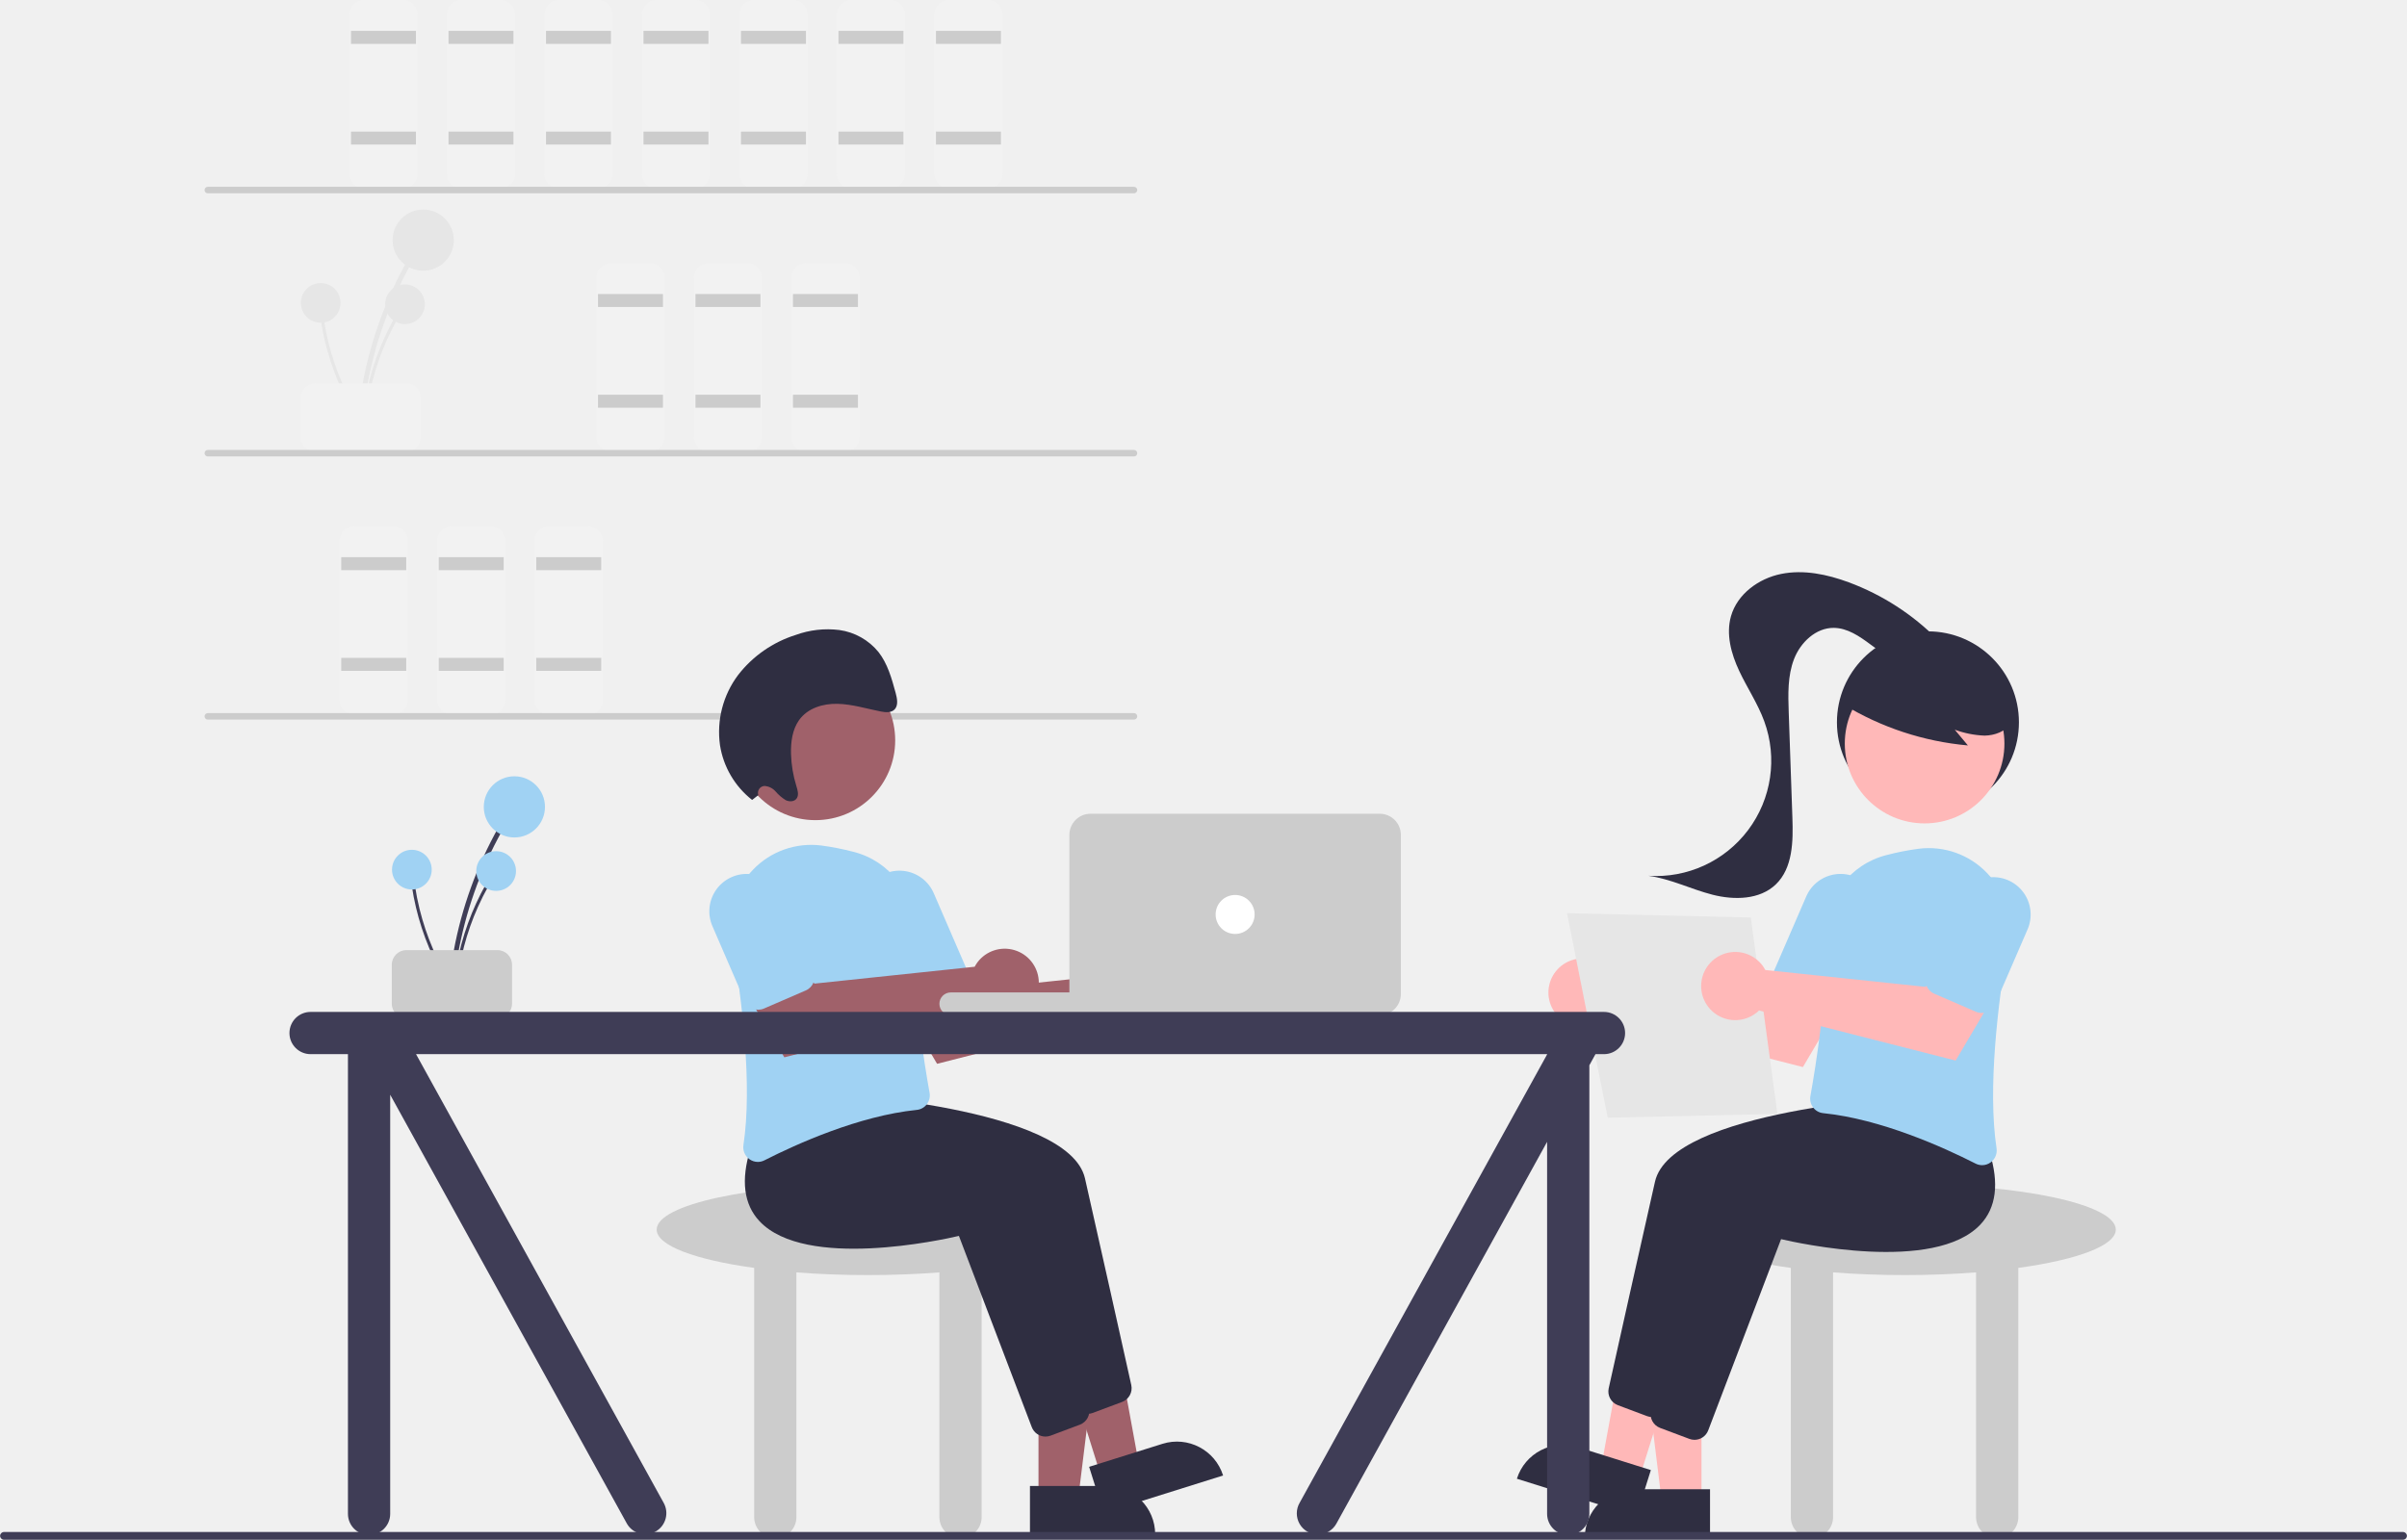
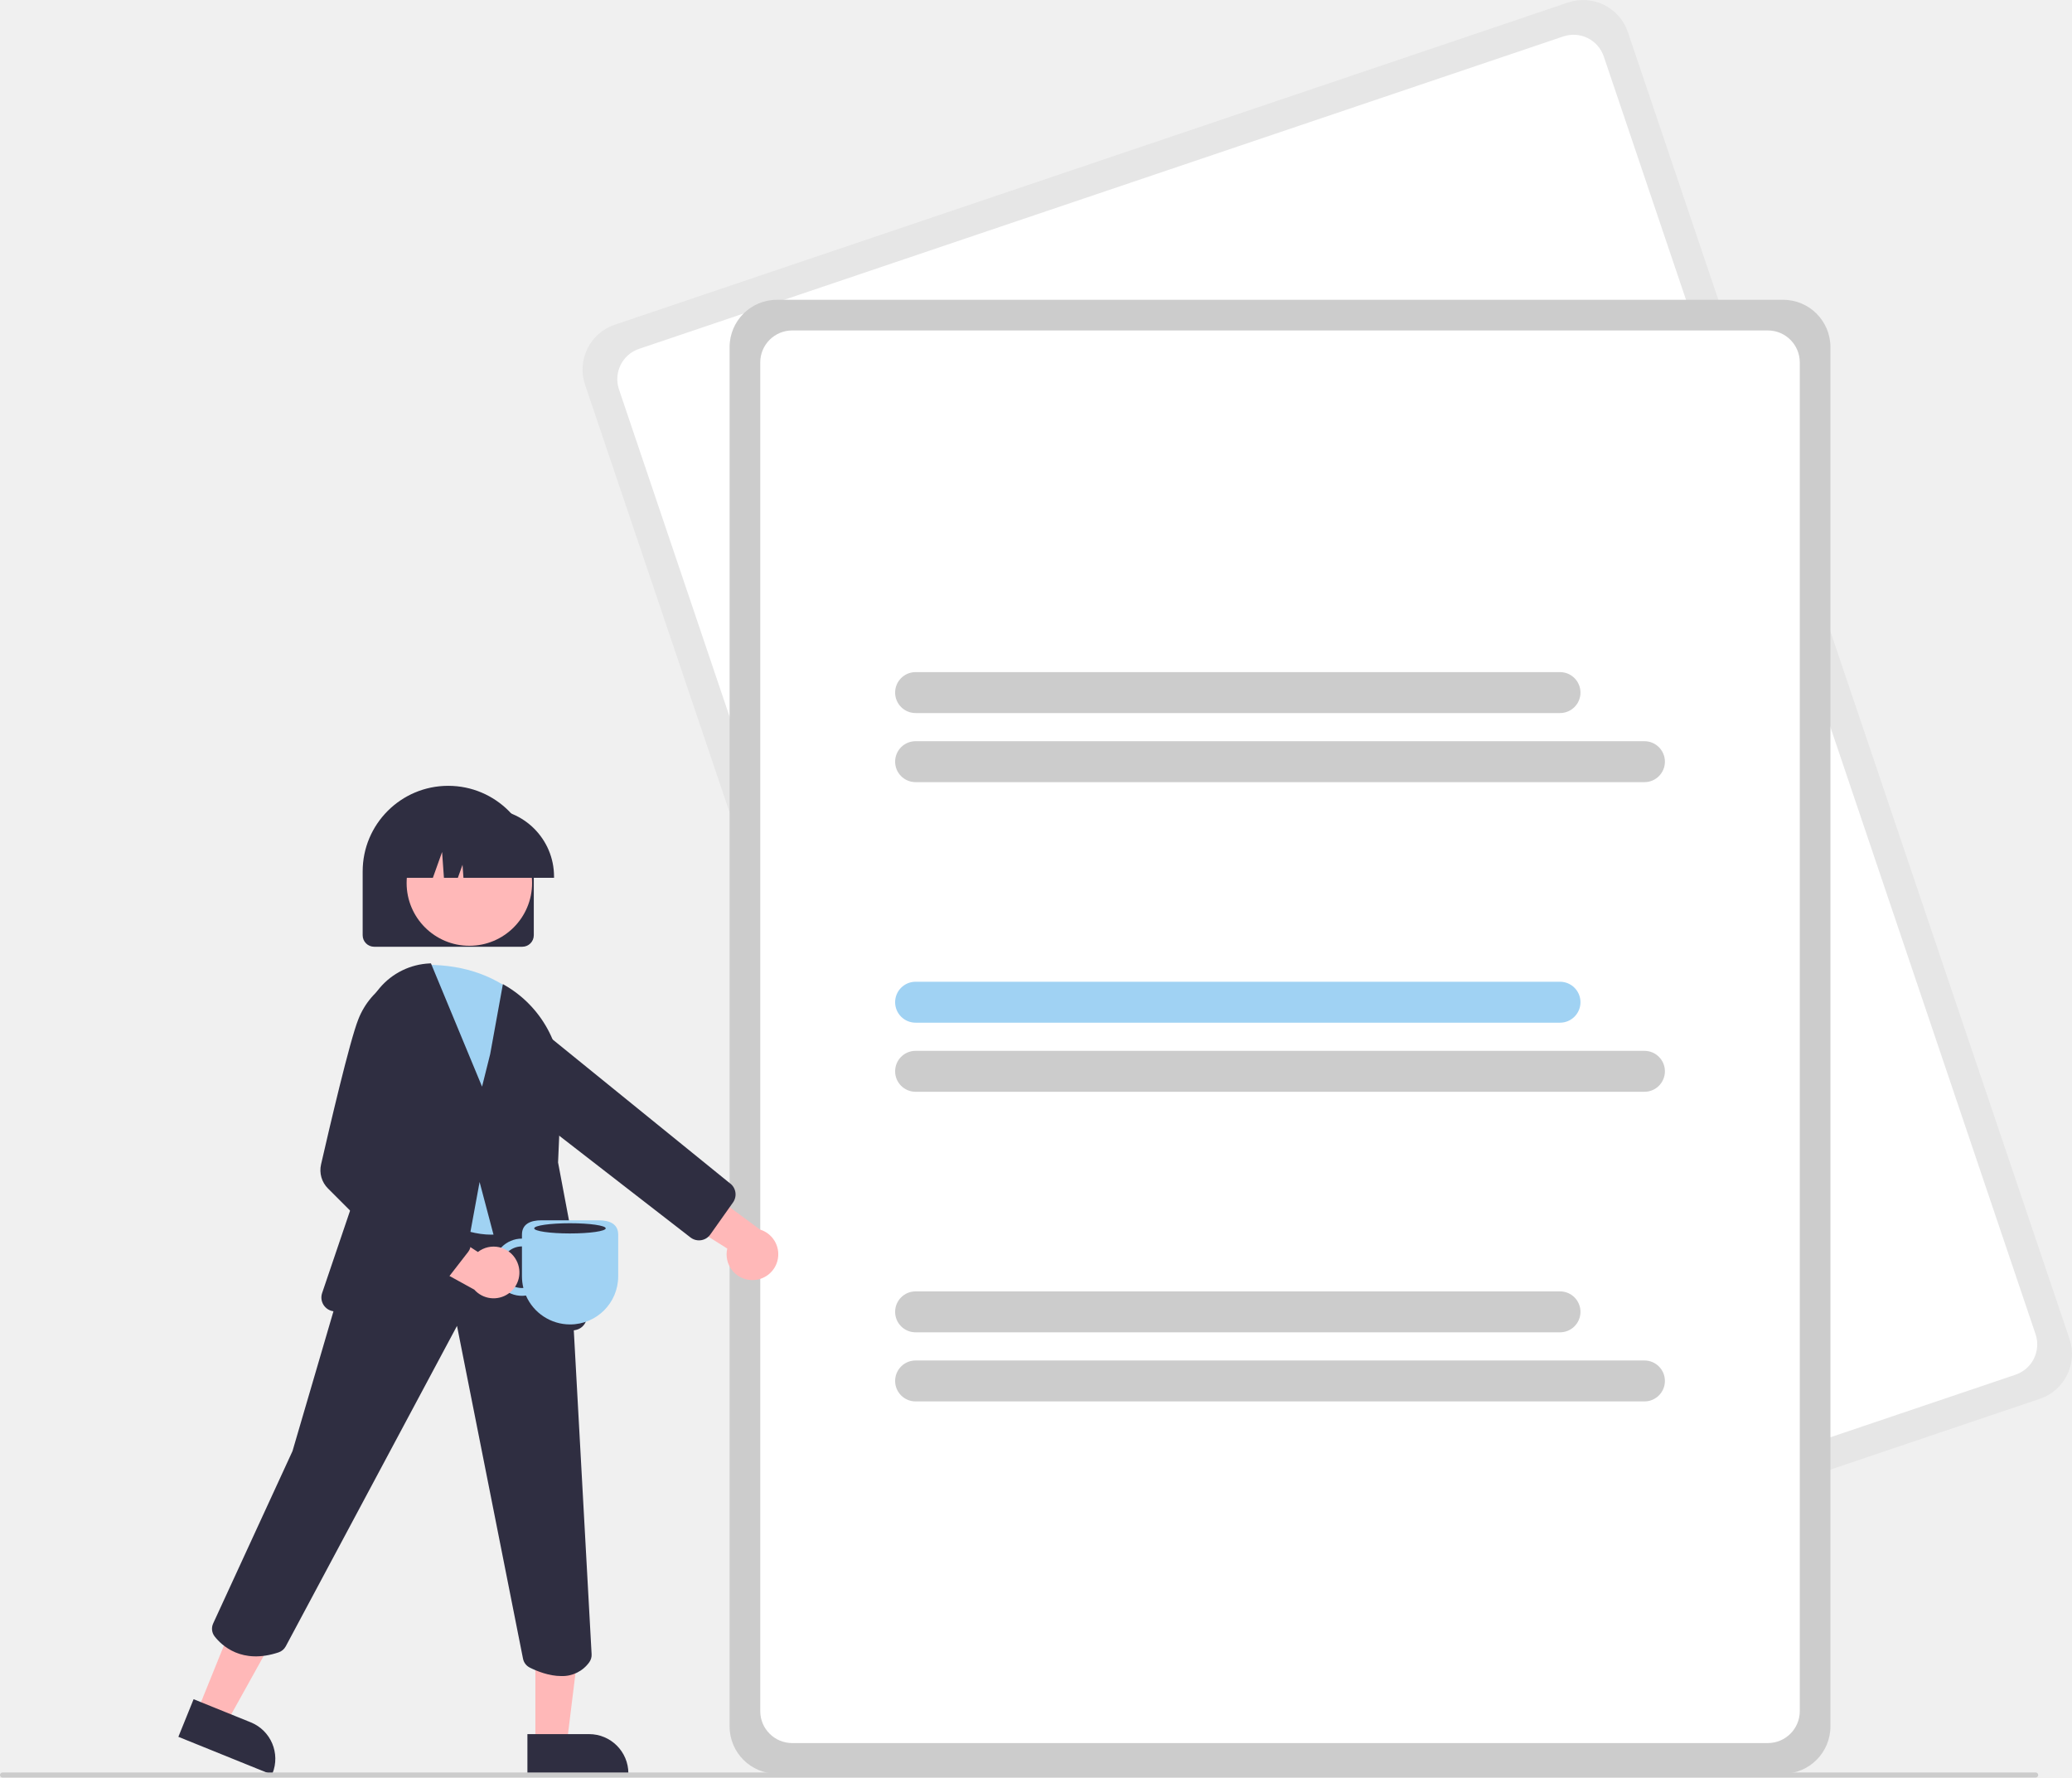
- <svg xmlns="http://www.w3.org/2000/svg" id="b959f442-9ede-455f-a827-2b42a560702a" data-name="Layer 1" width="740.675" height="473.949" viewBox="0 0 740.675 473.949">
-   <path d="M341.173,342.449a122.042,122.042,0,0,1,10.101-38.517q2.28-5.092,5.018-9.961a.744.744,0,0,0-1.284-.75,123.728,123.728,0,0,0-13.768,37.982q-1.034,5.584-1.554,11.246c-.088.952,1.399.946,1.486,0Z" transform="translate(-229.6623 -213.0257)" fill="#e6e6e6" />
-   <circle cx="130.23" cy="73.914" r="9.414" fill="#e6e6e6" />
-   <path d="M342.136,342.699a79.174,79.174,0,0,1,6.553-24.988q1.479-3.304,3.255-6.462a.483.483,0,0,0-.833-.487,80.268,80.268,0,0,0-8.932,24.641q-.671,3.622-1.008,7.296c-.057.618.908.614.964,0Z" transform="translate(-229.6623 -213.0257)" fill="#e6e6e6" />
-   <circle cx="124.618" cy="93.662" r="6.108" fill="#e6e6e6" />
-   <path d="M340.919,342.122a79.174,79.174,0,0,1-10.202-23.733q-.866-3.515-1.408-7.097a.483.483,0,0,0-.956.128,80.269,80.269,0,0,0,8.113,24.922q1.699,3.269,3.693,6.373c.335.522,1.093-.074.76-.593Z" transform="translate(-229.6623 -213.0257)" fill="#e6e6e6" />
-   <circle cx="98.683" cy="93.233" r="6.108" fill="#e6e6e6" />
-   <path d="M322.169,347.526v-12a4.505,4.505,0,0,1,4.5-4.5h28a4.505,4.505,0,0,1,4.5,4.5v12a4.505,4.505,0,0,1-4.5,4.5h-28A4.505,4.505,0,0,1,322.169,347.526Z" transform="translate(-229.6623 -213.0257)" fill="#f2f2f2" style="isolation:isolate" />
-   <path d="M353.669,271.026h-12a4.505,4.505,0,0,1-4.5-4.5v-49a4.505,4.505,0,0,1,4.5-4.5h12a4.505,4.505,0,0,1,4.5,4.5v49A4.505,4.505,0,0,1,353.669,271.026Z" transform="translate(-229.6623 -213.0257)" fill="#f2f2f2" style="isolation:isolate" />
-   <rect x="108.007" y="9.5" width="20" height="4" fill="#ccc" />
-   <rect x="108.007" y="40.5" width="20" height="4" fill="#ccc" />
-   <path d="M383.669,271.026h-12a4.505,4.505,0,0,1-4.5-4.5v-49a4.505,4.505,0,0,1,4.5-4.5h12a4.505,4.505,0,0,1,4.5,4.5v49A4.505,4.505,0,0,1,383.669,271.026Z" transform="translate(-229.6623 -213.0257)" fill="#f2f2f2" style="isolation:isolate" />
-   <rect x="138.007" y="9.5" width="20" height="4" fill="#ccc" />
-   <rect x="138.007" y="40.5" width="20" height="4" fill="#ccc" />
-   <path d="M413.669,271.026h-12a4.505,4.505,0,0,1-4.5-4.5v-49a4.505,4.505,0,0,1,4.5-4.5h12a4.505,4.505,0,0,1,4.5,4.5v49A4.505,4.505,0,0,1,413.669,271.026Z" transform="translate(-229.6623 -213.0257)" fill="#f2f2f2" style="isolation:isolate" />
-   <rect x="168.007" y="9.5" width="20" height="4" fill="#ccc" />
-   <rect x="168.007" y="40.5" width="20" height="4" fill="#ccc" />
-   <path d="M429.669,352.026h-12a4.505,4.505,0,0,1-4.5-4.5v-49a4.505,4.505,0,0,1,4.5-4.5h12a4.505,4.505,0,0,1,4.5,4.5v49A4.505,4.505,0,0,1,429.669,352.026Z" transform="translate(-229.6623 -213.0257)" fill="#f2f2f2" style="isolation:isolate" />
-   <rect x="184.007" y="90.5" width="20" height="4" fill="#ccc" />
-   <rect x="184.007" y="121.5" width="20" height="4" fill="#ccc" />
-   <path d="M459.669,352.026h-12a4.505,4.505,0,0,1-4.5-4.5v-49a4.505,4.505,0,0,1,4.5-4.5h12a4.505,4.505,0,0,1,4.5,4.5v49A4.505,4.505,0,0,1,459.669,352.026Z" transform="translate(-229.6623 -213.0257)" fill="#f2f2f2" style="isolation:isolate" />
-   <rect x="214.007" y="90.5" width="20" height="4" fill="#ccc" />
-   <rect x="214.007" y="121.5" width="20" height="4" fill="#ccc" />
-   <path d="M489.669,352.026h-12a4.505,4.505,0,0,1-4.5-4.5v-49a4.505,4.505,0,0,1,4.5-4.5h12a4.505,4.505,0,0,1,4.5,4.5v49A4.505,4.505,0,0,1,489.669,352.026Z" transform="translate(-229.6623 -213.0257)" fill="#f2f2f2" style="isolation:isolate" />
-   <rect x="244.007" y="90.5" width="20" height="4" fill="#ccc" />
-   <rect x="244.007" y="121.5" width="20" height="4" fill="#ccc" />
-   <path d="M350.669,433.026h-12a4.505,4.505,0,0,1-4.5-4.5v-49a4.505,4.505,0,0,1,4.5-4.5h12a4.505,4.505,0,0,1,4.5,4.5v49A4.505,4.505,0,0,1,350.669,433.026Z" transform="translate(-229.6623 -213.0257)" fill="#f2f2f2" style="isolation:isolate" />
-   <rect x="105.007" y="171.5" width="20" height="4" fill="#ccc" />
-   <rect x="105.007" y="202.5" width="20" height="4" fill="#ccc" />
-   <path d="M380.669,433.026h-12a4.505,4.505,0,0,1-4.5-4.5v-49a4.505,4.505,0,0,1,4.5-4.5h12a4.505,4.505,0,0,1,4.5,4.5v49A4.505,4.505,0,0,1,380.669,433.026Z" transform="translate(-229.6623 -213.0257)" fill="#f2f2f2" style="isolation:isolate" />
-   <rect x="135.007" y="171.5" width="20" height="4" fill="#ccc" />
-   <rect x="135.007" y="202.5" width="20" height="4" fill="#ccc" />
-   <path d="M410.669,433.026h-12a4.505,4.505,0,0,1-4.5-4.5v-49a4.505,4.505,0,0,1,4.5-4.5h12a4.505,4.505,0,0,1,4.5,4.5v49A4.505,4.505,0,0,1,410.669,433.026Z" transform="translate(-229.6623 -213.0257)" fill="#f2f2f2" style="isolation:isolate" />
-   <rect x="165.007" y="171.5" width="20" height="4" fill="#ccc" />
-   <rect x="165.007" y="202.5" width="20" height="4" fill="#ccc" />
-   <path d="M443.669,271.026h-12a4.505,4.505,0,0,1-4.5-4.5v-49a4.505,4.505,0,0,1,4.5-4.5h12a4.505,4.505,0,0,1,4.5,4.5v49A4.505,4.505,0,0,1,443.669,271.026Z" transform="translate(-229.6623 -213.0257)" fill="#f2f2f2" style="isolation:isolate" />
-   <rect x="198.007" y="9.5" width="20" height="4" fill="#ccc" />
-   <rect x="198.007" y="40.5" width="20" height="4" fill="#ccc" />
-   <path d="M473.669,271.026h-12a4.505,4.505,0,0,1-4.5-4.5v-49a4.505,4.505,0,0,1,4.5-4.5h12a4.505,4.505,0,0,1,4.5,4.5v49A4.505,4.505,0,0,1,473.669,271.026Z" transform="translate(-229.6623 -213.0257)" fill="#f2f2f2" style="isolation:isolate" />
-   <rect x="228.007" y="9.5" width="20" height="4" fill="#ccc" />
-   <rect x="228.007" y="40.5" width="20" height="4" fill="#ccc" />
-   <path d="M503.669,271.026h-12a4.505,4.505,0,0,1-4.5-4.5v-49a4.505,4.505,0,0,1,4.5-4.5h12a4.505,4.505,0,0,1,4.5,4.5v49A4.505,4.505,0,0,1,503.669,271.026Z" transform="translate(-229.6623 -213.0257)" fill="#f2f2f2" style="isolation:isolate" />
-   <rect x="258.007" y="9.5" width="20" height="4" fill="#ccc" />
-   <rect x="258.007" y="40.5" width="20" height="4" fill="#ccc" />
-   <path d="M533.669,271.026h-12a4.505,4.505,0,0,1-4.5-4.5v-49a4.505,4.505,0,0,1,4.5-4.5h12a4.505,4.505,0,0,1,4.5,4.5v49A4.505,4.505,0,0,1,533.669,271.026Z" transform="translate(-229.6623 -213.0257)" fill="#f2f2f2" style="isolation:isolate" />
-   <rect x="288.007" y="9.5" width="20" height="4" fill="#ccc" />
-   <rect x="288.007" y="40.5" width="20" height="4" fill="#ccc" />
-   <path d="M578.61,272.526h-285a1,1,0,0,1,0-2h285a1,1,0,0,1,0,2Z" transform="translate(-229.6623 -213.0257)" fill="#ccc" />
-   <path d="M578.61,353.526h-285a1,1,0,0,1,0-2h285a1,1,0,0,1,0,2Z" transform="translate(-229.6623 -213.0257)" fill="#ccc" />
-   <path d="M578.61,434.526h-285a1,1,0,0,1,0-2h285a1,1,0,0,1,0,2Z" transform="translate(-229.6623 -213.0257)" fill="#ccc" />
-   <path d="M561.732,591.508c0-7.732-29.102-14-65-14s-65,6.268-65,14c0,4.955,11.964,9.306,30,11.794V680.008a6.5,6.5,0,0,0,13,0V604.684c6.872.532,14.277.824,22,.824s15.128-.292,22-.824v75.324a6.5,6.5,0,0,0,13,0V603.302C549.768,600.814,561.732,596.463,561.732,591.508Z" transform="translate(-229.6623 -213.0257)" fill="#ccc" />
-   <polygon points="319.563 460.906 331.823 460.906 337.655 413.618 319.561 413.618 319.563 460.906" fill="#a0616a" />
-   <path d="M546.598,670.428h38.531a0,0,0,0,1,0,0v14.887a0,0,0,0,1,0,0H561.485a14.887,14.887,0,0,1-14.887-14.887v0A0,0,0,0,1,546.598,670.428Z" transform="translate(902.0962 1142.692) rotate(179.9974)" fill="#2f2e41" />
-   <polygon points="338.701 454.064 350.398 450.393 341.806 403.528 324.542 408.945 338.701 454.064" fill="#a0616a" />
-   <path d="M566.152,658.424h38.531a0,0,0,0,1,0,0v14.887a0,0,0,0,1,0,0H581.039a14.887,14.887,0,0,1-14.887-14.887v0A0,0,0,0,1,566.152,658.424Z" transform="translate(1113.688 912.876) rotate(162.5774)" fill="#2f2e41" />
-   <path d="M560.161,645.324l-22.427-58.871c-5.031,1.182-47.227,10.519-61.359-4.528-4.843-5.157-5.788-12.629-2.808-22.208l8.248-10.364.256.014c3.118.164,76.435,4.273,81.461,26.389,4.238,18.645,11.977,53.405,14.247,63.615a4.516,4.516,0,0,1-2.814,5.184l-9.019,3.382a4.462,4.462,0,0,1-1.572.286A4.513,4.513,0,0,1,560.161,645.324Z" transform="translate(-229.6623 -213.0257)" fill="#2f2e41" />
-   <path d="M547.161,652.324l-22.427-58.871c-5.032,1.182-47.227,10.518-61.359-4.528-4.843-5.157-5.788-12.629-2.808-22.208l8.248-10.364.256.014c3.118.164,76.435,4.273,81.461,26.389,4.238,18.645,11.977,53.405,14.247,63.615a4.516,4.516,0,0,1-2.814,5.184l-9.019,3.382a4.462,4.462,0,0,1-1.572.286A4.513,4.513,0,0,1,547.161,652.324Z" transform="translate(-229.6623 -213.0257)" fill="#2f2e41" />
-   <path d="M577.469,511.202a10.527,10.527,0,0,0-.885,1.402l-49.32,5.196-7.1-9.734-16.091,8.794,13.944,23.621,60.487-15.423a10.496,10.496,0,1,0-1.036-13.857Z" transform="translate(-229.6623 -213.0257)" fill="#a0616a" />
-   <path d="M460.25,569.825a4.507,4.507,0,0,1-1.819-4.349c2.782-18.343-.419-44.619-3.595-63.433a24.795,24.795,0,0,1,27.559-28.762,79.865,79.865,0,0,1,9.913,1.954h0a24.596,24.596,0,0,1,18.582,24.468c-.475,18.154,3.211,40.806,4.818,49.701a4.519,4.519,0,0,1-.834,3.511,4.392,4.392,0,0,1-3.095,1.75c-17.808,1.817-37.012,10.502-46.875,15.517a4.501,4.501,0,0,1-2.05.501A4.429,4.429,0,0,1,460.25,569.825Z" transform="translate(-229.6623 -213.0257)" fill="#a0d2f3" />
-   <path d="M508.321,522.514a4.471,4.471,0,0,1-2.474-2.397l-9.931-22.942a11.5,11.5,0,1,1,21.107-9.136l9.932,22.942a4.506,4.506,0,0,1-2.342,5.917l-12.848,5.562a4.469,4.469,0,0,1-3.444.055Z" transform="translate(-229.6623 -213.0257)" fill="#a0d2f3" />
-   <path d="M530.469,509.202a10.527,10.527,0,0,0-.885,1.402l-49.32,5.196-7.1-9.734-16.091,8.794,13.944,23.621,60.487-15.423a10.496,10.496,0,1,0-1.036-13.857Z" transform="translate(-229.6623 -213.0257)" fill="#a0616a" />
-   <path d="M461.321,523.514a4.471,4.471,0,0,1-2.474-2.397l-9.931-22.942a11.5,11.5,0,1,1,21.107-9.136l9.932,22.942a4.506,4.506,0,0,1-2.342,5.917l-12.848,5.562a4.469,4.469,0,0,1-3.444.055Z" transform="translate(-229.6623 -213.0257)" fill="#a0d2f3" />
-   <circle cx="250.906" cy="227.891" r="24.561" fill="#a0616a" />
-   <path d="M463.008,457.773a2.135,2.135,0,0,1,1.856-2.819,4.93,4.93,0,0,1,3.476,1.715,13.834,13.834,0,0,0,3.071,2.637c1.188.599,2.8.514,3.477-.628.636-1.072.2-2.508-.185-3.753a36.907,36.907,0,0,1-1.63-9.77c-.111-3.7.411-7.562,2.46-10.448,2.644-3.725,7.371-5.139,11.845-5.036s8.875,1.484,13.307,2.357c1.53.301,3.328.455,4.352-.73,1.088-1.261.688-3.301.226-5.004-1.201-4.417-2.475-8.985-5.265-12.552a18.898,18.898,0,0,0-12.061-6.79,28.938,28.938,0,0,0-13.462,1.528,36.096,36.096,0,0,0-17.683,12.319,29.236,29.236,0,0,0-5.578,21.6,26.667,26.667,0,0,0,9.886,16.855Z" transform="translate(-229.6623 -213.0257)" fill="#2f2e41" />
-   <path d="M369.228,516.902a122.042,122.042,0,0,1,10.101-38.517q2.28-5.092,5.018-9.961a.744.744,0,0,0-1.284-.75,123.728,123.728,0,0,0-13.768,37.982q-1.034,5.584-1.554,11.246c-.088.952,1.399.946,1.486,0Z" transform="translate(-229.6623 -213.0257)" fill="#3f3d56" />
-   <circle cx="158.285" cy="248.368" r="9.414" fill="#a0d2f3" />
-   <path d="M370.191,517.152a79.174,79.174,0,0,1,6.553-24.988q1.479-3.304,3.255-6.462a.483.483,0,0,0-.833-.487,80.268,80.268,0,0,0-8.932,24.641q-.671,3.622-1.008,7.296c-.057.618.908.614.964,0Z" transform="translate(-229.6623 -213.0257)" fill="#3f3d56" />
-   <circle cx="152.673" cy="268.115" r="6.108" fill="#a0d2f3" />
-   <path d="M368.974,516.576a79.174,79.174,0,0,1-10.202-23.733q-.866-3.515-1.408-7.097a.483.483,0,0,0-.956.128,80.269,80.269,0,0,0,8.113,24.922q1.699,3.269,3.693,6.373c.335.522,1.093-.074.76-.593Z" transform="translate(-229.6623 -213.0257)" fill="#3f3d56" />
-   <circle cx="126.738" cy="267.687" r="6.108" fill="#a0d2f3" />
-   <path d="M350.224,521.979v-12a4.505,4.505,0,0,1,4.5-4.5h28a4.505,4.505,0,0,1,4.5,4.5v12a4.505,4.505,0,0,1-4.5,4.5h-28A4.505,4.505,0,0,1,350.224,521.979Z" transform="translate(-229.6623 -213.0257)" fill="#ccc" />
-   <rect x="289.07" y="305.482" width="86" height="7" rx="3.5" fill="#ccc" />
-   <path d="M654.232,525.508h-89a6.507,6.507,0,0,1-6.5-6.5v-49a6.507,6.507,0,0,1,6.5-6.5h89a6.507,6.507,0,0,1,6.5,6.5v49A6.507,6.507,0,0,1,654.232,525.508Z" transform="translate(-229.6623 -213.0257)" fill="#ccc" />
-   <circle cx="380.07" cy="281.482" r="6" fill="#fff" />
-   <path d="M880.732,591.508c0-7.732-29.102-14-65-14s-65,6.268-65,14c0,4.955,11.964,9.306,30,11.794V680.008a6.5,6.5,0,0,0,13,0V604.684c6.872.532,14.277.824,22,.824s15.128-.292,22-.824v75.324a6.5,6.5,0,0,0,13,0V603.302C868.768,600.814,880.732,596.463,880.732,591.508Z" transform="translate(-229.6623 -213.0257)" fill="#ccc" />
-   <circle cx="593.257" cy="222.34" r="28" fill="#2f2e41" />
-   <polygon points="523.577 461.906 511.317 461.906 505.485 414.618 523.579 414.618 523.577 461.906" fill="#ffb8b8" />
-   <path d="M502.56,458.403h23.644a0,0,0,0,1,0,0v14.887a0,0,0,0,1,0,0H487.673a0,0,0,0,1,0,0v0A14.887,14.887,0,0,1,502.56,458.403Z" fill="#2f2e41" />
-   <polygon points="504.439 455.064 492.742 451.393 501.334 404.528 518.598 409.945 504.439 455.064" fill="#ffb8b8" />
-   <path d="M712.668,659.424h23.644a0,0,0,0,1,0,0v14.887a0,0,0,0,1,0,0H697.781a0,0,0,0,1,0,0v0A14.887,14.887,0,0,1,712.668,659.424Z" transform="translate(2.90601 -397.1277) rotate(17.42262)" fill="#2f2e41" />
-   <path d="M738.09,649.222a4.462,4.462,0,0,1-1.572-.286l-9.019-3.382a4.516,4.516,0,0,1-2.814-5.184c2.271-10.21,10.01-44.971,14.247-63.615,5.026-22.115,78.343-26.225,81.461-26.389l.256-.014L828.897,560.717c2.98,9.579,2.036,17.051-2.808,22.208-14.132,15.047-56.327,5.71-61.359,4.528l-22.427,58.871A4.513,4.513,0,0,1,738.09,649.222Z" transform="translate(-229.6623 -213.0257)" fill="#2f2e41" />
-   <path d="M751.09,656.222a4.462,4.462,0,0,1-1.572-.286l-9.019-3.382a4.516,4.516,0,0,1-2.814-5.184c2.271-10.21,10.01-44.971,14.247-63.615,5.026-22.115,78.343-26.225,81.461-26.389l.256-.014L841.897,567.717c2.98,9.579,2.036,17.051-2.808,22.208-14.132,15.046-56.327,5.71-61.359,4.528l-22.427,58.871A4.513,4.513,0,0,1,751.09,656.222Z" transform="translate(-229.6623 -213.0257)" fill="#2f2e41" />
-   <path d="M724.995,512.202a10.526,10.526,0,0,1,.885,1.402l49.32,5.196,7.1-9.734,16.091,8.794-13.944,23.621L723.959,526.059a10.496,10.496,0,1,1,1.036-13.857Z" transform="translate(-229.6623 -213.0257)" fill="#ffb8b8" />
-   <path d="M839.608,571.684a4.501,4.501,0,0,1-2.05-.501c-9.862-5.015-29.066-13.699-46.875-15.517a4.392,4.392,0,0,1-3.095-1.75,4.519,4.519,0,0,1-.834-3.511c1.607-8.896,5.293-31.547,4.818-49.701a24.596,24.596,0,0,1,18.582-24.468h0a79.864,79.864,0,0,1,9.913-1.954,24.795,24.795,0,0,1,27.559,28.762c-3.176,18.813-6.377,45.09-3.595,63.433a4.507,4.507,0,0,1-1.819,4.349A4.429,4.429,0,0,1,839.608,571.684Z" transform="translate(-229.6623 -213.0257)" fill="#a0d2f3" />
-   <path d="M792.486,523.832a4.496,4.496,0,0,1-1.787-.373l-12.848-5.562a4.506,4.506,0,0,1-2.342-5.917l9.932-22.942a11.5,11.5,0,1,1,21.107,9.136l-9.931,22.942a4.511,4.511,0,0,1-4.131,2.716Z" transform="translate(-229.6623 -213.0257)" fill="#a0d2f3" />
-   <circle cx="592.234" cy="228.891" r="24.561" fill="#ffb8b8" />
-   <path d="M796.893,429.85A88.591,88.591,0,0,0,835.219,442.478l-4.04-4.841a29.688,29.688,0,0,0,9.171,1.821c3.13-.049,6.41-1.254,8.186-3.832a9.342,9.342,0,0,0,.625-8.63,17.694,17.694,0,0,0-5.566-6.96,33.14,33.14,0,0,0-30.844-5.512,19.806,19.806,0,0,0-9.212,5.909c-2.328,2.872-6.811,5.432-5.619,8.932Z" transform="translate(-229.6623 -213.0257)" fill="#2f2e41" />
-   <path d="M826.026,410.029a75.485,75.485,0,0,0-27.463-17.759c-6.639-2.459-13.865-3.979-20.805-2.582s-13.504,6.198-15.44,13.008c-1.583,5.568.052,11.564,2.509,16.806s5.738,10.102,7.725,15.54a35.468,35.468,0,0,1-35.689,47.562c6.819.914,13.105,4.119,19.771,5.825s14.533,1.59,19.486-3.185c5.241-5.052,5.346-13.267,5.092-20.542l-1.13-32.445c-.192-5.515-.356-11.208,1.633-16.356s6.716-9.656,12.235-9.609c4.183.035,7.884,2.569,11.239,5.068s6.904,5.165,11.071,5.536,8.923-2.711,8.611-6.882" transform="translate(-229.6623 -213.0257)" fill="#2f2e41" />
-   <polygon points="482.197 281.087 538.75 282.422 546.943 342.878 494.716 344.05 482.197 281.087" fill="#e6e6e6" />
-   <path d="M771.995,510.202a10.526,10.526,0,0,1,.885,1.402l49.32,5.196,7.1-9.734,16.091,8.794-13.944,23.621L770.959,524.059a10.496,10.496,0,1,1,1.036-13.857Z" transform="translate(-229.6623 -213.0257)" fill="#ffb8b8" />
-   <path d="M839.486,524.832a4.496,4.496,0,0,1-1.787-.373l-12.848-5.562a4.506,4.506,0,0,1-2.342-5.917l9.932-22.942a11.5,11.5,0,1,1,21.107,9.136l-9.931,22.942a4.511,4.511,0,0,1-4.131,2.716Z" transform="translate(-229.6623 -213.0257)" fill="#a0d2f3" />
-   <path d="M723.232,524.508h-398a6.5,6.5,0,1,0,0,13h11.5v141.5a6.5,6.5,0,0,0,13,0V549.998l72.871,132.078a6.5,6.5,0,0,0,11.258-6.5L357.686,537.508H705.732v.084l-76.129,137.984a6.5,6.5,0,1,0,11.258,6.5l64.871-117.578V679.008a6.5,6.5,0,0,0,13,0V540.935l1.891-3.427h2.609a6.5,6.5,0,0,0,0-13Z" transform="translate(-229.6623 -213.0257)" fill="#3f3d56" />
-   <path d="M969.147,686.974H230.853a1.191,1.191,0,0,1,0-2.381H969.147a1.191,1.191,0,0,1,0,2.381Z" transform="translate(-229.6623 -213.0257)" fill="#3f3d56" />
+ <svg xmlns="http://www.w3.org/2000/svg" id="a966dfac-cae6-4172-a83b-9370cd4b99d4" data-name="Layer 1" width="811.233" height="695.863" viewBox="0 0 811.233 695.863">
+   <path d="M993.038,649.668,619.78,775.82a18.521,18.521,0,0,1-23.449-11.603L423.433,252.644A18.521,18.521,0,0,1,435.036,229.195L808.294,103.044a18.521,18.521,0,0,1,23.449,11.603l172.898,511.572A18.521,18.521,0,0,1,993.038,649.668Z" transform="translate(-194.3834 -102.0683)" fill="#e6e6e6" />
+   <path d="M983.512,640.221,621.622,762.53a12.514,12.514,0,0,1-15.844-7.84L436.722,254.486a12.514,12.514,0,0,1,7.84-15.844L806.452,116.333a12.514,12.514,0,0,1,15.844,7.84L991.352,624.377A12.514,12.514,0,0,1,983.512,640.221Z" transform="translate(-194.3834 -102.0683)" fill="#fff" />
+   <path d="M892.537,796.432h-394a18.521,18.521,0,0,1-18.5-18.5v-540a18.521,18.521,0,0,1,18.5-18.5h394a18.521,18.521,0,0,1,18.5,18.5v540A18.521,18.521,0,0,1,892.537,796.432Z" transform="translate(-194.3834 -102.0683)" fill="#ccc" />
+   <path d="M886.537,784.432h-382a12.514,12.514,0,0,1-12.5-12.5v-528a12.514,12.514,0,0,1,12.5-12.5h382a12.514,12.514,0,0,1,12.5,12.5v528A12.514,12.514,0,0,1,886.537,784.432Z" transform="translate(-194.3834 -102.0683)" fill="#fff" />
+   <path d="M805.159,381.209H552.857a8.014,8.014,0,0,1,0-16.028H805.159a8.014,8.014,0,1,1,0,16.028Z" transform="translate(-194.3834 -102.0683)" fill="#ccc" />
+   <path d="M838.217,408.256H552.857a8.014,8.014,0,1,1,0-16.028h285.36a8.014,8.014,0,0,1,0,16.028Z" transform="translate(-194.3834 -102.0683)" fill="#ccc" />
+   <path d="M805.159,502.422H552.857a8.014,8.014,0,0,1,0-16.028H805.159a8.014,8.014,0,1,1,0,16.028Z" transform="translate(-194.3834 -102.0683)" fill="#a0d2f3" />
+   <path d="M838.217,529.47H552.857a8.014,8.014,0,0,1,0-16.028h285.36a8.014,8.014,0,0,1,0,16.028Z" transform="translate(-194.3834 -102.0683)" fill="#ccc" />
+   <path d="M805.159,623.635H552.857a8.014,8.014,0,0,1,0-16.028H805.159a8.014,8.014,0,1,1,0,16.028Z" transform="translate(-194.3834 -102.0683)" fill="#ccc" />
+   <path d="M838.217,650.683H552.857a8.014,8.014,0,0,1,0-16.028h285.36a8.014,8.014,0,0,1,0,16.028Z" transform="translate(-194.3834 -102.0683)" fill="#ccc" />
+   <path d="M398.876,472.696h-58a4.505,4.505,0,0,1-4.5-4.5v-25a33.5,33.5,0,1,1,67,0v25A4.505,4.505,0,0,1,398.876,472.696Z" transform="translate(-194.3834 -102.0683)" fill="#2f2e41" />
+   <path d="M488.394,603.168a10.056,10.056,0,0,1-9.27-12.322l-30.225-19.063,16.917-7.659,26.109,19.277a10.11,10.11,0,0,1-3.531,19.767Z" transform="translate(-194.3834 -102.0683)" fill="#ffb8b8" />
+   <path d="M467.537,587.614a5.394,5.394,0,0,1-2.82-1.119L381.567,522.044l-10.721-19.067a10.578,10.578,0,0,1,.929-11.79h0a10.615,10.615,0,0,1,15.528-1.208l92.68,75.17a5.433,5.433,0,0,1,1.39,7.643l-8.885,12.547a5.391,5.391,0,0,1-3.638,2.237A5.532,5.532,0,0,1,467.537,587.614Z" transform="translate(-194.3834 -102.0683)" fill="#2f2e41" />
+   <polygon points="77.194 670.074 88.559 674.673 111.704 633.026 94.931 626.239 77.194 670.074" fill="#ffb8b8" />
+   <path d="M270.18,767.259l22.381,9.056.001 0A15.386,15.386,0,0,1,301.053,796.35l-.188.463-36.644-14.828Z" transform="translate(-194.3834 -102.0683)" fill="#2f2e41" />
+   <polygon points="209.619 682.861 221.879 682.86 227.712 635.572 209.617 635.573 209.619 682.861" fill="#ffb8b8" />
+   <path d="M400.876,780.927l24.144-.001h.001A15.386,15.386,0,0,1,440.407,796.312v.5l-39.531.001Z" transform="translate(-194.3834 -102.0683)" fill="#2f2e41" />
+   <path d="M414.103,758.196c-4.869,0-9.644-1.985-12.279-3.305a4.968,4.968,0,0,1-2.67-3.491L373.312,621.114,306.272,746.545a4.989,4.989,0,0,1-2.83,2.386c-14.439,4.825-22.313-2.766-25.029-6.253a4.912,4.912,0,0,1-.558-5.093l31.049-67.451,18.774-64.072,18.976-46.891.414.044,63.454,6.679,7.716,42.435,7.771,141.294a4.91,4.91,0,0,1-.908,3.159A12.933,12.933,0,0,1,414.103,758.196Z" transform="translate(-194.3834 -102.0683)" fill="#2f2e41" />
+   <circle cx="183.76" cy="345.686" r="24.561" fill="#ffb8b8" />
+   <path d="M386.685,585.401c-10.693,0-23.923-6.258-39.461-18.689l-.265-.212,10.986-86.664.513-.019c15.713-.568,28.5,3.422,39.087,12.226l.091.094,8.584,11.037.004.202,1.21,67.788-.031.096a21.576,21.576,0,0,1-13.786,13.158A23.936,23.936,0,0,1,386.685,585.401Z" transform="translate(-194.3834 -102.0683)" fill="#a0d2f3" />
+   <path d="M402.5,625.916a5.461,5.461,0,0,1-5.264-4.049L382.156,564.777l-9.553,52.013a5.429,5.429,0,0,1-6.101,4.405l-41.6-5.805a5.439,5.439,0,0,1-4.399-7.134l21.043-62.021-4.711-36.338a27.21,27.21,0,0,1,25.851-30.684l.422-.017,20.009,48.257,3.182-12.729,4.98-27.399.744.431a44.271,44.271,0,0,1,22.114,40.356l-1.262,29.02L424.054,616.381a5.448,5.448,0,0,1-4.327,6.352L403.513,625.821A5.38,5.38,0,0,1,402.5,625.916Z" transform="translate(-194.3834 -102.0683)" fill="#2f2e41" />
+   <path d="M411.301,445.696H375.835l-.364-5.092-1.818,5.092h-5.461l-.721-10.092-3.604,10.092H353.301v-.5a26.53,26.53,0,0,1,26.5-26.5H384.801a26.53,26.53,0,0,1,26.5,26.5Z" transform="translate(-194.3834 -102.0683)" fill="#2f2e41" />
+   <path d="M991.383,797.932h-796a1,1,0,1,1,0-2h796a1,1,0,0,1,0,2Z" transform="translate(-194.3834 -102.0683)" fill="#ccc" />
+   <path d="M387.537,598.148a11.191,11.191,0,0,0,12.77,11.09A18.841,18.841,0,0,0,417.579,620.552h0a18.84,18.84,0,0,0,18.84-18.84V585.388c0-4.202-3.406-5.608-7.608-5.608H406.347c-4.202,0-7.608,1.406-7.608,5.608v1.558A11.215,11.215,0,0,0,387.537,598.148Zm3.055,0a8.156,8.156,0,0,1,8.147-8.147v11.711a18.873,18.873,0,0,0,.558,4.554c-.185.013-.369.028-.558.028A8.156,8.156,0,0,1,390.592,598.148Z" transform="translate(-194.3834 -102.0683)" fill="#a0d2f3" />
+   <path d="M396.558,595.454a10.056,10.056,0,0,0-15.069-3.27l-29.953-19.489.114,18.569,28.426,15.66a10.11,10.11,0,0,0,16.481-11.47Z" transform="translate(-194.3834 -102.0683)" fill="#ffb8b8" />
+   <path d="M364.126,606.788a4.502,4.502,0,0,1-3.182-1.318l-38.14-38.14a10.086,10.086,0,0,1-2.717-9.432c3.265-14.273,11.22-48.376,14.579-56.773a29.676,29.676,0,0,1,12.859-14.979l.15-.075,12.075,2.231,1.064,37.244-14.586,31.255,31.014,29.277a4.484,4.484,0,0,1,.468,6.029l-10.027,12.938a4.503,4.503,0,0,1-3.274,1.735C364.314,606.785,364.22,606.788,364.126,606.788Z" transform="translate(-194.3834 -102.0683)" fill="#2f2e41" />
+   <ellipse cx="223.154" cy="480.863" rx="14" ry="2" fill="#2f2e41" />
</svg>
